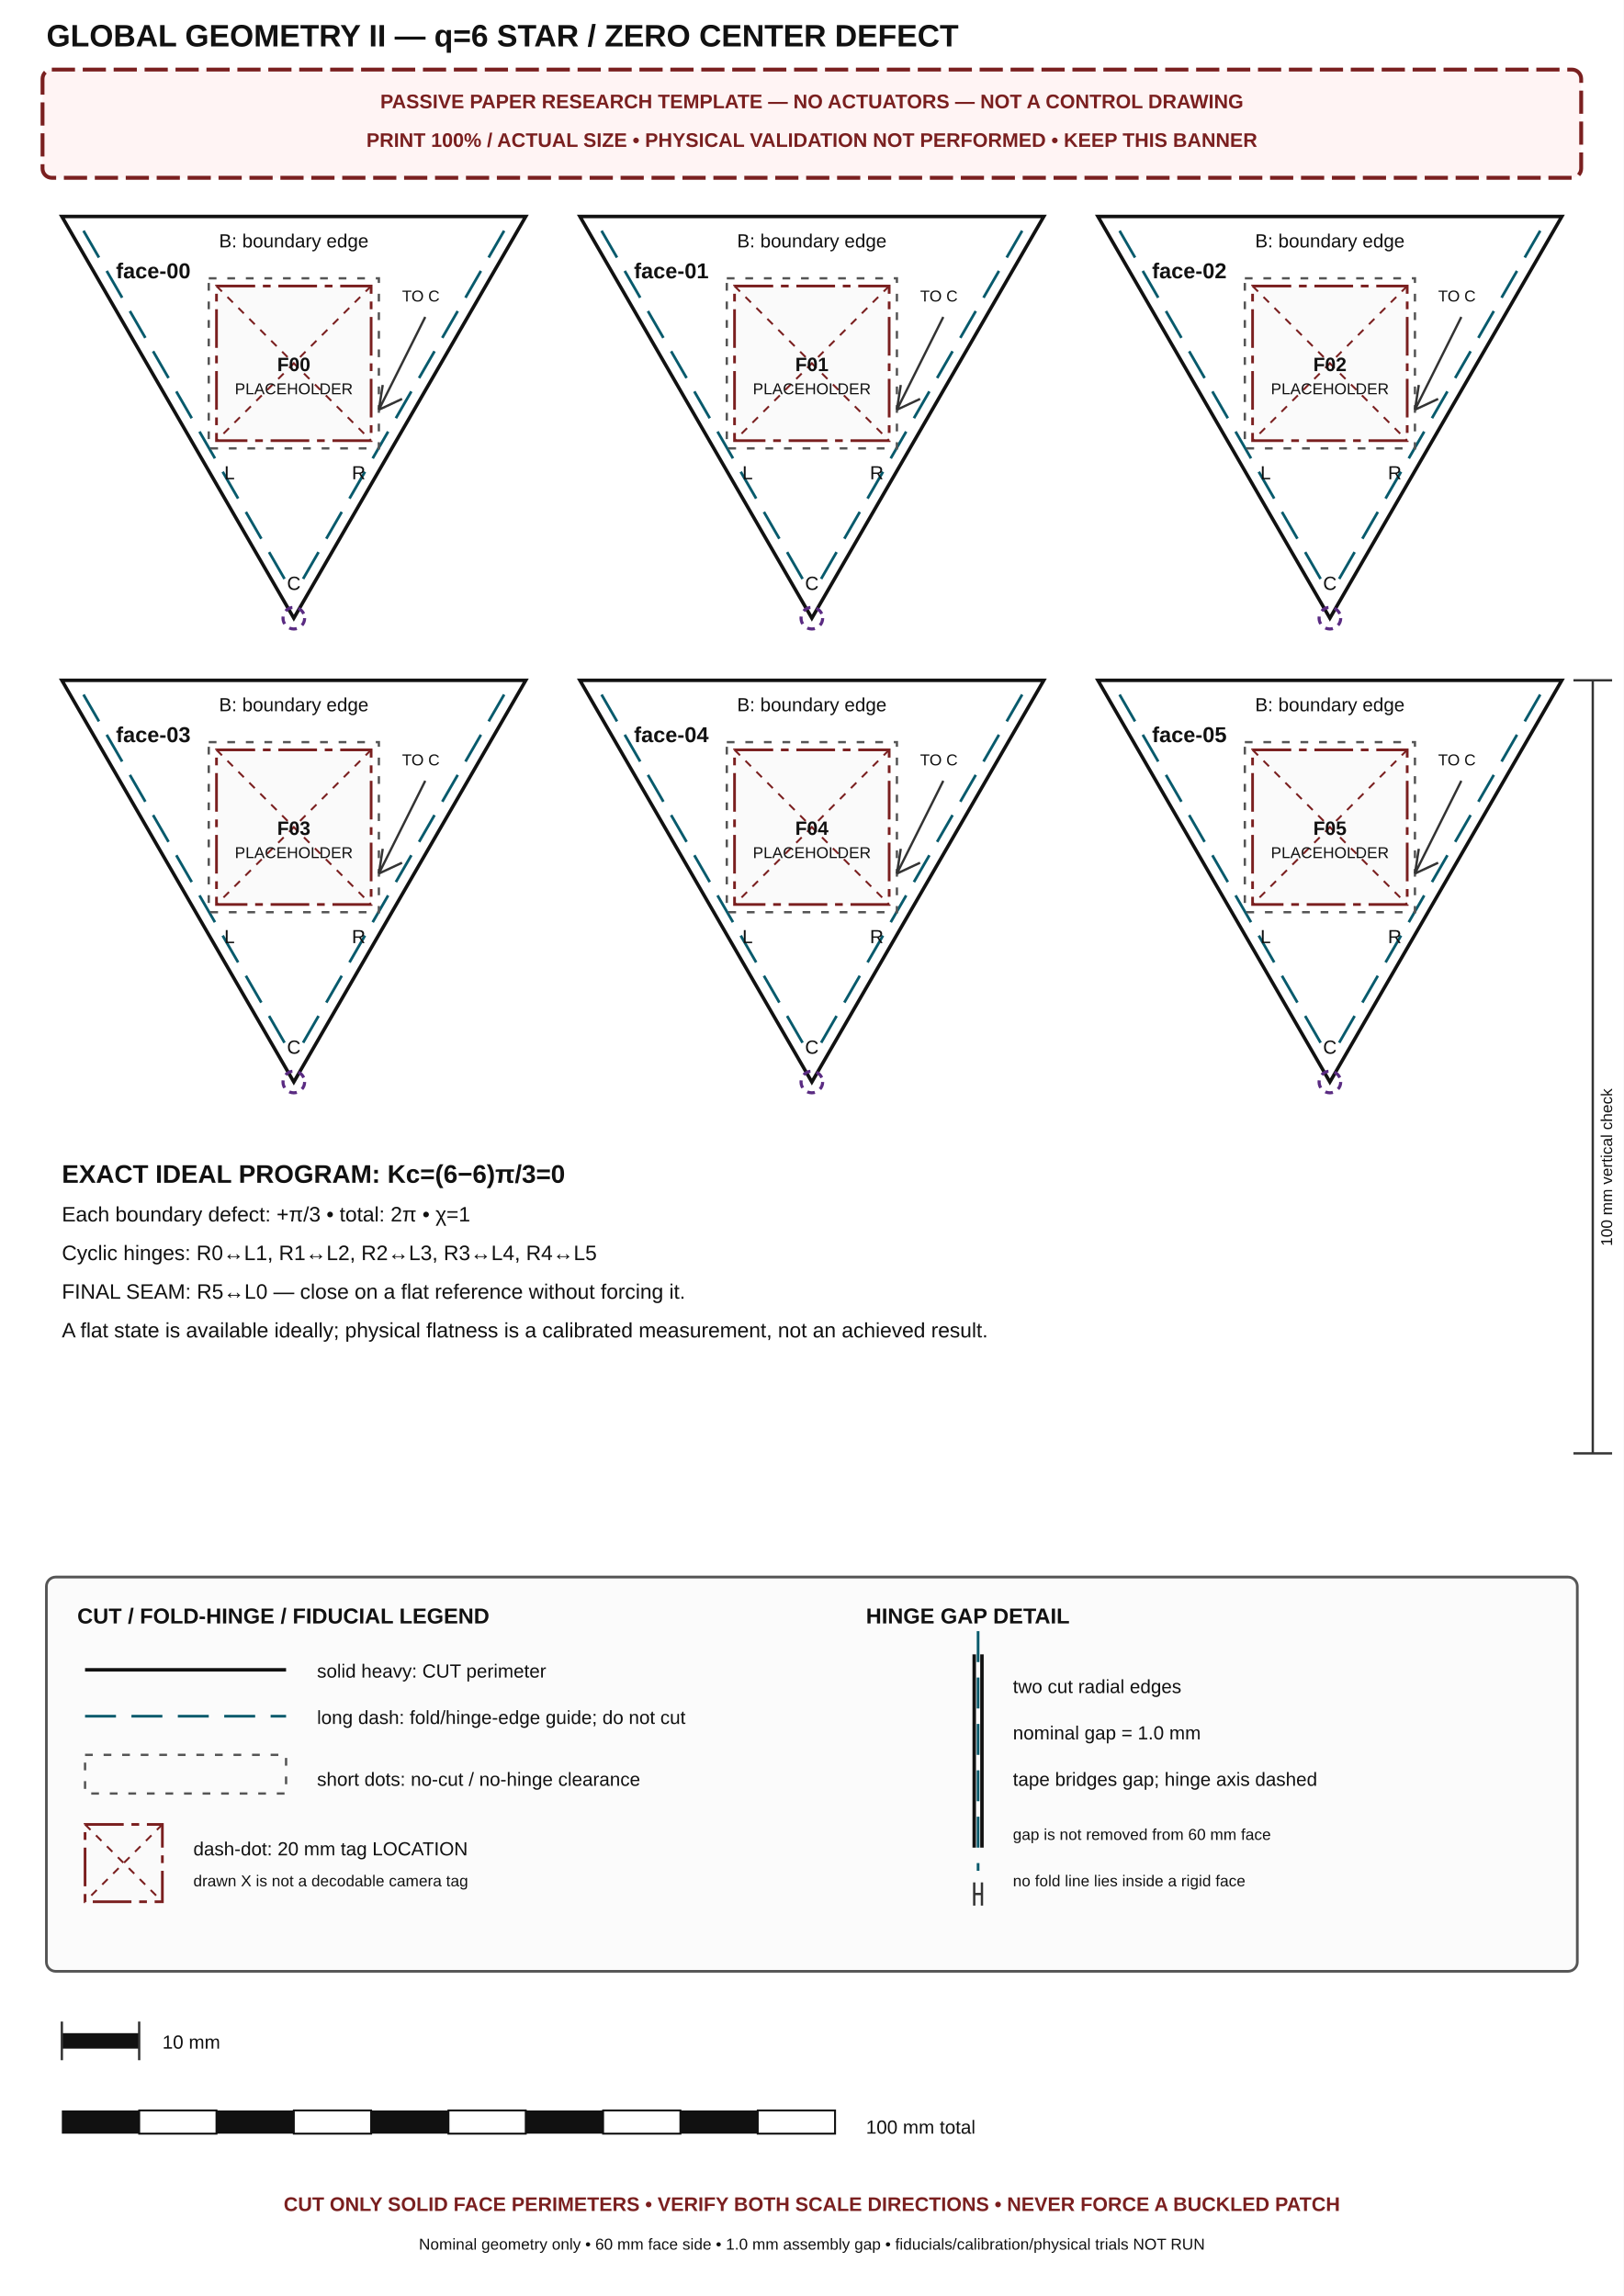
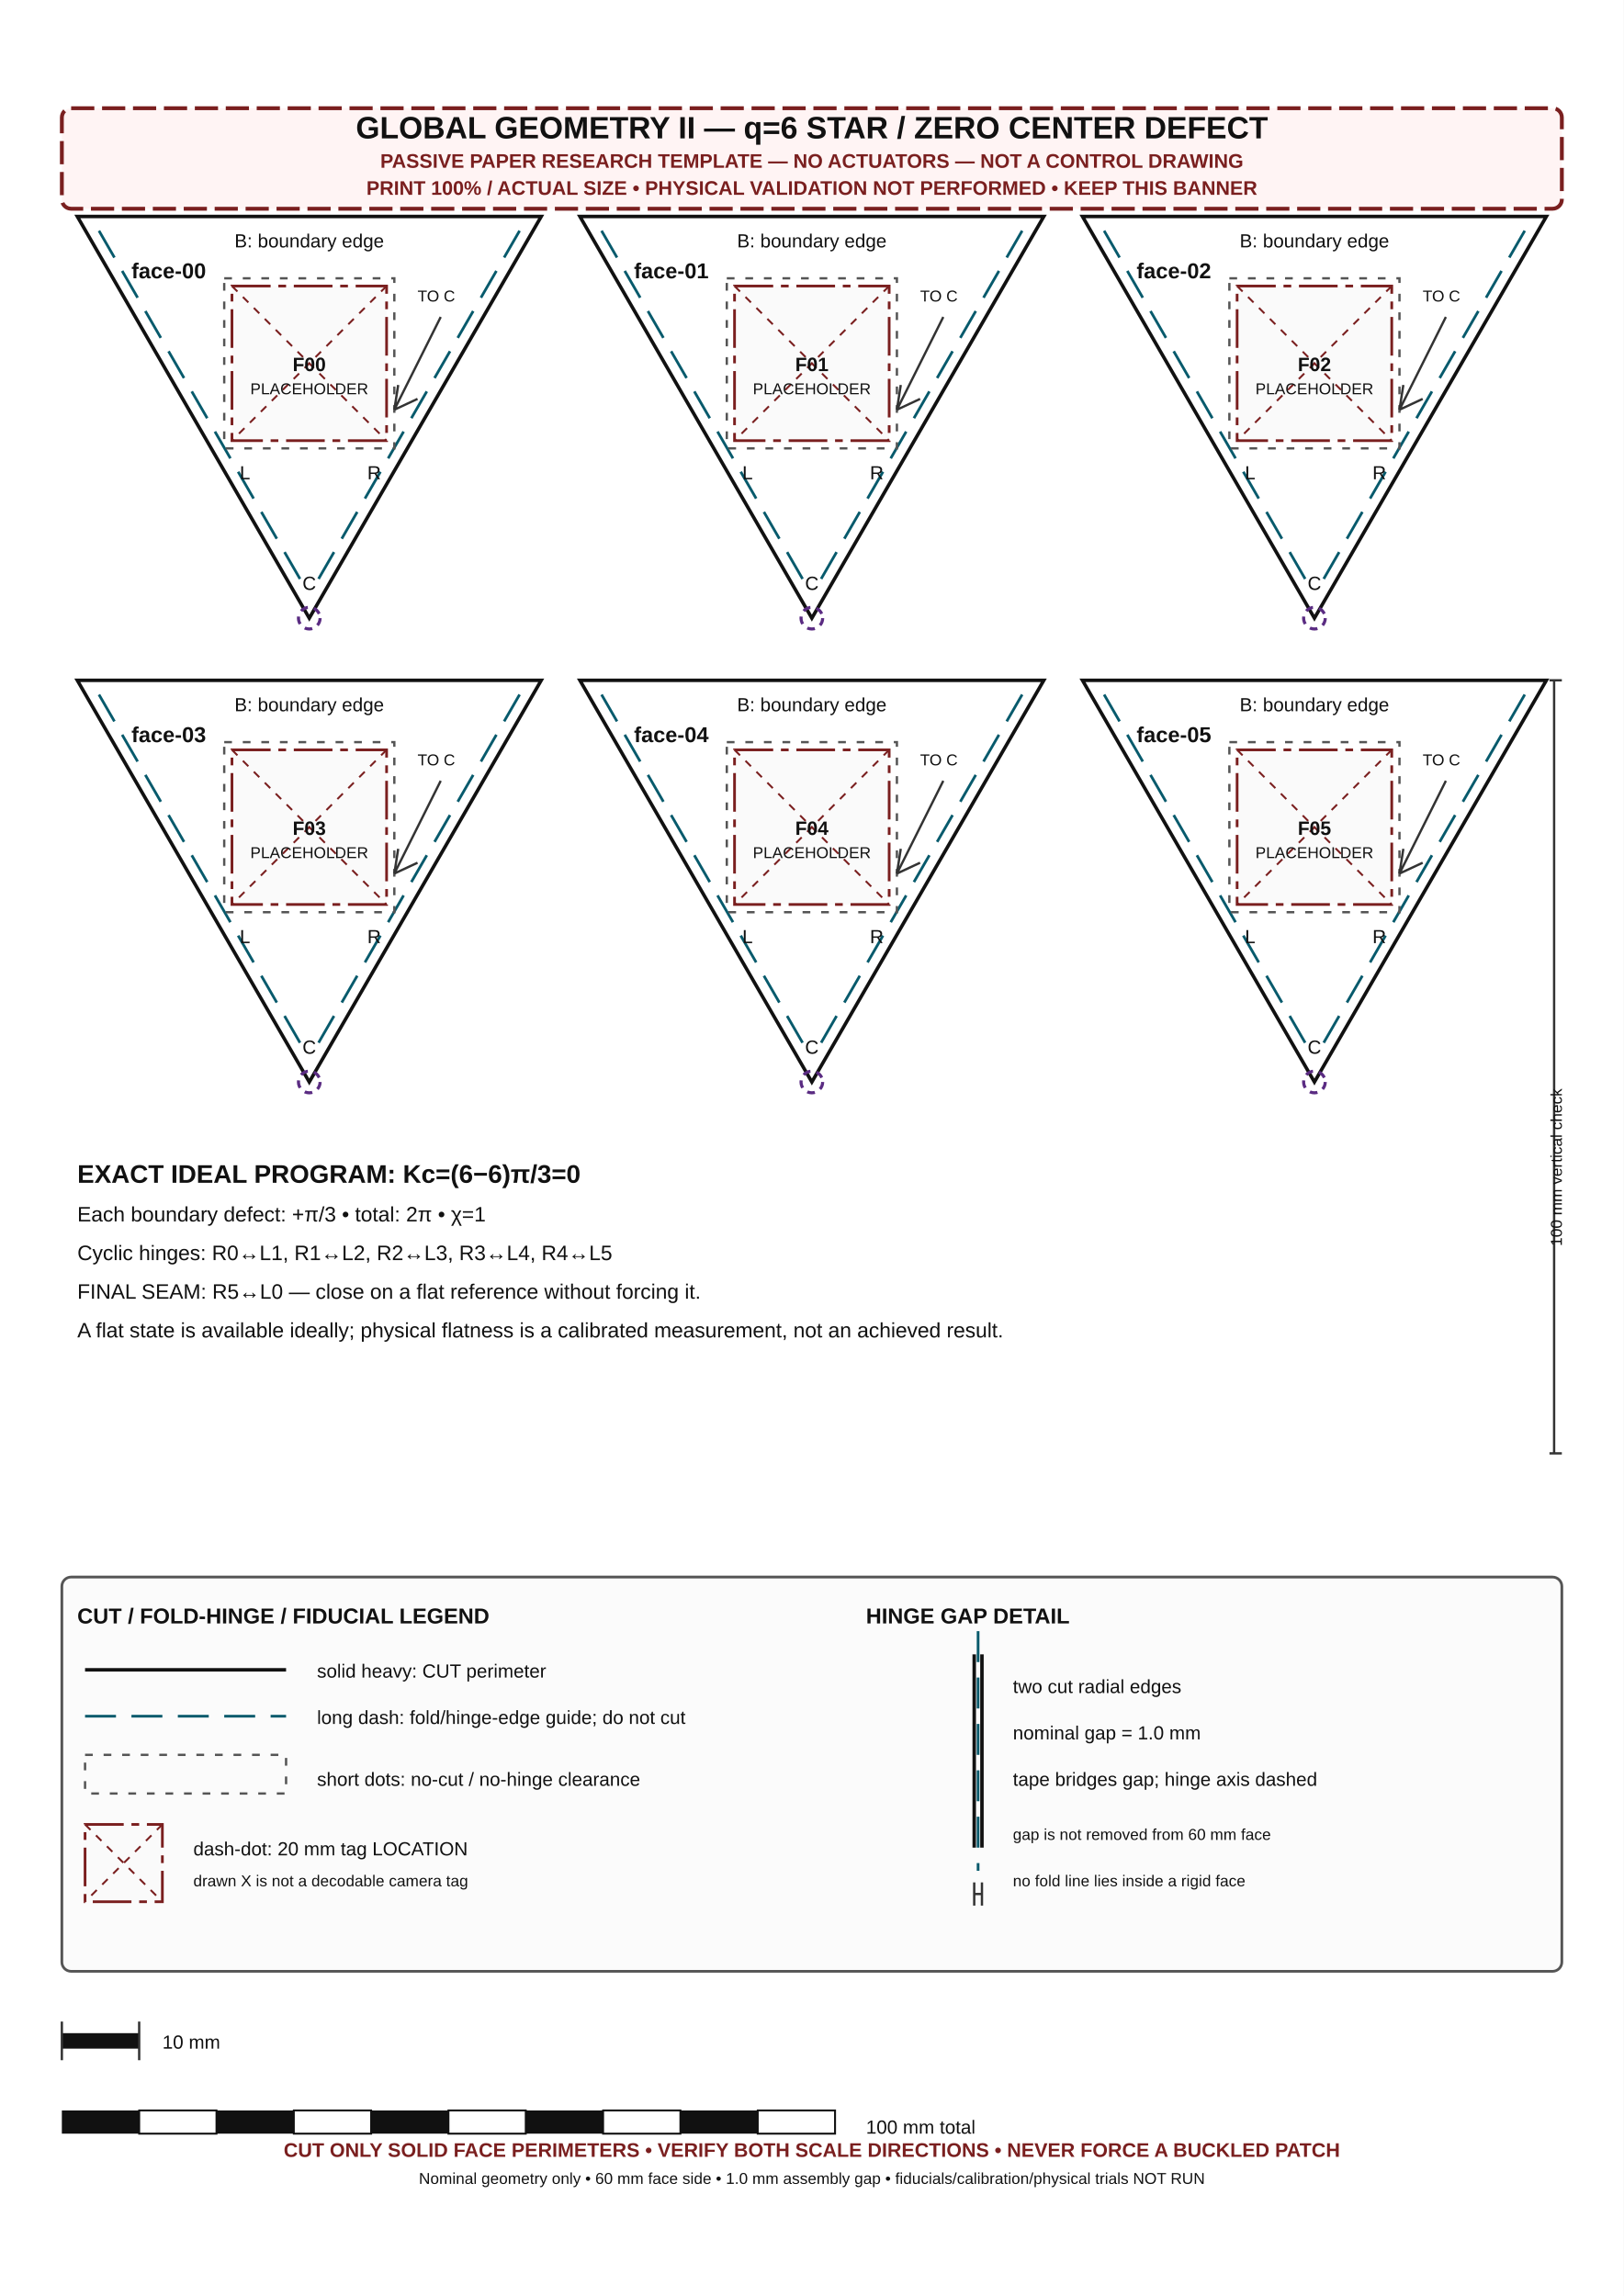
- <svg xmlns="http://www.w3.org/2000/svg" width="210mm" height="297mm" viewBox="0 0 210 297" role="img" aria-labelledby="title desc" data-design="ggii-q-star" data-q="6" data-units="mm" data-page="A4-portrait" data-nominal-side-mm="60" data-hinge-gap-mm="1.0" data-physical-validation="NOT_RUN">
+ <svg xmlns="http://www.w3.org/2000/svg" width="210mm" height="297mm" viewBox="0 0 210 297" role="img" aria-labelledby="title desc" data-design="ggii-q-star" data-q="6" data-units="mm" data-page="A4-portrait" data-nominal-side-mm="60" data-layout-revision="printer-safe-v2" data-required-printable-box-mm="7.75 13.75 202.25 283.25" data-hinge-gap-mm="1.0" data-physical-validation="NOT_RUN">
  <defs>
    <style>
      text { font-family: Arial, Helvetica, sans-serif; fill: #111; }
      .cut { fill: #fff; stroke: #111; stroke-width: .45; }
      .hinge { fill: none; stroke: #075a6c; stroke-width: .35; stroke-dasharray: 4 2; }
      .no-cut { fill: none; stroke: #555; stroke-width: .3; stroke-dasharray: 1 1.4; }
      .fiducial { fill: #fafafa; stroke: #7a1f1f; stroke-width: .35; stroke-dasharray: 5 1 1 1; }
      .fid-cross { fill: none; stroke: #7a1f1f; stroke-width: .25; stroke-dasharray: 1 1; }
      .center { fill: none; stroke: #5a2b82; stroke-width: .4; stroke-dasharray: 1 .8; }
      .guide { fill: none; stroke: #333; stroke-width: .3; }
      .small { font-size: 2.45px; }
      .tiny { font-size: 2.05px; }
      .face-id { font-size: 2.8px; font-weight: 700; }
      .fid-id { font-size: 2.5px; font-weight: 700; text-anchor: middle; }
      .heading { font-size: 4px; font-weight: 700; }
      .subheading { font-size: 2.7px; }
      .warning { font-size: 2.55px; font-weight: 700; fill: #7a1f1f; text-anchor: middle; }
      .formula { font-size: 3.3px; font-weight: 700; }
      .bar { fill: #111; stroke: none; }
      .bar-light { fill: #fff; stroke: #111; stroke-width: .25; }
    </style>
    <g id="nominal-face">
      <polygon class="cut" data-role="cut-perimeter" data-side-mm="60" points="0,0 60,0 30,51.962" />
      <line class="hinge" data-role="left-hinge-guide" x1="2.799" y1="1.848" x2="29.799" y2="48.613" />
      <line class="hinge" data-role="right-hinge-guide" x1="57.201" y1="1.848" x2="30.201" y2="48.613" />
      <rect class="no-cut" data-role="fiducial-clearance" x="19" y="8" width="22" height="22" />
      <rect class="fiducial" data-role="fiducial-location" x="20" y="9" width="20" height="20" />
      <path class="fid-cross" d="M20,9 L40,29 M40,9 L20,29" />
      <circle class="center" data-role="identified-center-corner" cx="30" cy="51.962" r="1.4" />
      <path class="guide" data-role="orientation-arrow" d="M47,13 L41,25 M41,25 L41.5,21.8 M41,25 L44,23.6" />
      <text class="small" x="30" y="4" text-anchor="middle">B: boundary edge</text>
      <text class="small" x="21" y="34">L</text>
      <text class="small" x="37.5" y="34">R</text>
      <text class="tiny" x="44" y="11">TO C</text>
      <text class="small" x="30" y="48.3" text-anchor="middle">C</text>
    </g>
  </defs>
  <rect id="page-background" x="0" y="0" width="210" height="297" fill="#fff" />
-   <text class="heading" x="6" y="6">GLOBAL GEOMETRY II — q=6 STAR / ZERO CENTER DEFECT</text>
-   <rect x="5.5" y="9" width="199" height="14" rx="1.2" fill="#fff4f4" stroke="#7a1f1f" stroke-width=".5" stroke-dasharray="3 1" />
-   <text class="warning" x="105" y="14">PASSIVE PAPER RESEARCH TEMPLATE — NO ACTUATORS — NOT A CONTROL DRAWING</text>
-   <text class="warning" x="105" y="19">PRINT 100% / ACTUAL SIZE • PHYSICAL VALIDATION NOT PERFORMED • KEEP THIS BANNER</text>
-   <g id="face-00" transform="translate(8 28)" data-face-id="face-00" data-marker-location-id="F00" data-nominal-side-mm="60">
+   <rect data-role="print-safe-header" x="8" y="14" width="194" height="13" rx="1.2" fill="#fff4f4" stroke="#7a1f1f" stroke-width=".5" stroke-dasharray="3 1" />
+   <text class="heading" x="105" y="17.9" text-anchor="middle">GLOBAL GEOMETRY II — q=6 STAR / ZERO CENTER DEFECT</text>
+   <text class="warning" x="105" y="21.7">PASSIVE PAPER RESEARCH TEMPLATE — NO ACTUATORS — NOT A CONTROL DRAWING</text>
+   <text class="warning" x="105" y="25.2">PRINT 100% / ACTUAL SIZE • PHYSICAL VALIDATION NOT PERFORMED • KEEP THIS BANNER</text>
+   <g id="face-00" transform="translate(10 28)" data-face-id="face-00" data-marker-location-id="F00" data-nominal-side-mm="60">
    <use href="#nominal-face" />
    <text class="face-id" x="7" y="8">face-00</text>
    <text class="fid-id" x="30" y="20">F00</text>
    <text class="tiny" x="30" y="23" text-anchor="middle">PLACEHOLDER</text>
  </g>
  <g id="face-01" transform="translate(75 28)" data-face-id="face-01" data-marker-location-id="F01" data-nominal-side-mm="60">
    <use href="#nominal-face" />
    <text class="face-id" x="7" y="8">face-01</text>
    <text class="fid-id" x="30" y="20">F01</text>
    <text class="tiny" x="30" y="23" text-anchor="middle">PLACEHOLDER</text>
  </g>
-   <g id="face-02" transform="translate(142 28)" data-face-id="face-02" data-marker-location-id="F02" data-nominal-side-mm="60">
+   <g id="face-02" transform="translate(140 28)" data-face-id="face-02" data-marker-location-id="F02" data-nominal-side-mm="60">
    <use href="#nominal-face" />
    <text class="face-id" x="7" y="8">face-02</text>
    <text class="fid-id" x="30" y="20">F02</text>
    <text class="tiny" x="30" y="23" text-anchor="middle">PLACEHOLDER</text>
  </g>
-   <g id="face-03" transform="translate(8 88)" data-face-id="face-03" data-marker-location-id="F03" data-nominal-side-mm="60">
+   <g id="face-03" transform="translate(10 88)" data-face-id="face-03" data-marker-location-id="F03" data-nominal-side-mm="60">
    <use href="#nominal-face" />
    <text class="face-id" x="7" y="8">face-03</text>
    <text class="fid-id" x="30" y="20">F03</text>
    <text class="tiny" x="30" y="23" text-anchor="middle">PLACEHOLDER</text>
  </g>
  <g id="face-04" transform="translate(75 88)" data-face-id="face-04" data-marker-location-id="F04" data-nominal-side-mm="60">
    <use href="#nominal-face" />
    <text class="face-id" x="7" y="8">face-04</text>
    <text class="fid-id" x="30" y="20">F04</text>
    <text class="tiny" x="30" y="23" text-anchor="middle">PLACEHOLDER</text>
  </g>
-   <g id="face-05" transform="translate(142 88)" data-face-id="face-05" data-marker-location-id="F05" data-nominal-side-mm="60">
+   <g id="face-05" transform="translate(140 88)" data-face-id="face-05" data-marker-location-id="F05" data-nominal-side-mm="60">
    <use href="#nominal-face" />
    <text class="face-id" x="7" y="8">face-05</text>
    <text class="fid-id" x="30" y="20">F05</text>
    <text class="tiny" x="30" y="23" text-anchor="middle">PLACEHOLDER</text>
  </g>
-   <g id="program-note" transform="translate(8 153)">
+   <g id="program-note" transform="translate(10 153)">
    <text class="formula" x="0" y="0">EXACT IDEAL PROGRAM: Kc=(6−6)π/3=0</text>
    <text class="subheading" x="0" y="5">Each boundary defect: +π/3 • total: 2π • χ=1</text>
    <text class="subheading" x="0" y="10">Cyclic hinges: R0↔L1, R1↔L2, R2↔L3, R3↔L4, R4↔L5</text>
    <text class="subheading" x="0" y="15">FINAL SEAM: R5↔L0 — close on a flat reference without forcing it.</text>
    <text class="subheading" x="0" y="20">A flat state is available ideally; physical flatness is a calibrated measurement, not an achieved result.</text>
  </g>
-   <line class="guide" data-role="vertical-100mm-scale" data-length-mm="100" x1="206" y1="88" x2="206" y2="188" />
-   <line class="guide" x1="203.5" y1="88" x2="208.5" y2="88" />
-   <line class="guide" x1="203.5" y1="188" x2="208.5" y2="188" />
-   <text class="tiny" transform="translate(208.5 151) rotate(-90)" text-anchor="middle">100 mm vertical check</text>
+   <line class="guide" data-role="vertical-100mm-scale" data-length-mm="100" x1="201" y1="88" x2="201" y2="188" />
+   <line class="guide" x1="200.4" y1="88" x2="202" y2="88" />
+   <line class="guide" x1="200.4" y1="188" x2="202" y2="188" />
+   <text class="tiny" transform="translate(202 151) rotate(-90)" text-anchor="middle">100 mm vertical check</text>
  <g id="legend">
-     <rect x="6" y="204" width="198" height="51" rx="1.2" fill="#fbfbfb" stroke="#555" stroke-width=".35" />
+     <rect data-role="print-safe-legend" x="8" y="204" width="194" height="51" rx="1.2" fill="#fbfbfb" stroke="#555" stroke-width=".35" />
    <text class="face-id" x="10" y="210">CUT / FOLD-HINGE / FIDUCIAL LEGEND</text>
    <line class="cut" x1="11" y1="216" x2="37" y2="216" />
    <text class="small" x="41" y="217">solid heavy: CUT perimeter</text>
    <line class="hinge" x1="11" y1="222" x2="37" y2="222" />
    <text class="small" x="41" y="223">long dash: fold/hinge-edge guide; do not cut</text>
    <rect class="no-cut" x="11" y="227" width="26" height="5" />
    <text class="small" x="41" y="231">short dots: no-cut / no-hinge clearance</text>
    <rect class="fiducial" x="11" y="236" width="10" height="10" />
    <path class="fid-cross" d="M11,236 L21,246 M21,236 L11,246" />
    <text class="small" x="25" y="240">dash-dot: 20 mm tag LOCATION</text>
    <text class="tiny" x="25" y="244">drawn X is not a decodable camera tag</text>
    <text class="face-id" x="112" y="210">HINGE GAP DETAIL</text>
    <line class="cut" x1="126" y1="214" x2="126" y2="239" />
    <line class="cut" x1="127" y1="214" x2="127" y2="239" />
    <line class="hinge" x1="126.5" y1="211" x2="126.5" y2="242" />
    <line class="guide" x1="126" y1="245" x2="127" y2="245" />
    <line class="guide" x1="126" y1="243.5" x2="126" y2="246.5" />
    <line class="guide" x1="127" y1="243.5" x2="127" y2="246.5" />
    <text class="small" x="131" y="219">two cut radial edges</text>
    <text class="small" x="131" y="225">nominal gap = 1.0 mm</text>
    <text class="small" x="131" y="231">tape bridges gap; hinge axis dashed</text>
    <text class="tiny" x="131" y="238">gap is not removed from 60 mm face</text>
    <text class="tiny" x="131" y="244">no fold line lies inside a rigid face</text>
  </g>
  <g id="horizontal-scale-bars" data-role="horizontal-100mm-scale" data-length-mm="100" data-start-x-mm="8" data-end-x-mm="108">
    <rect class="bar" data-role="horizontal-10mm-scale" data-length-mm="10" x="8" y="263" width="10" height="2" />
    <line class="guide" x1="8" y1="261.5" x2="8" y2="266.5" />
    <line class="guide" x1="18" y1="261.5" x2="18" y2="266.5" />
    <text class="small" x="21" y="265">10 mm</text>
    <rect class="bar" x="8" y="273" width="10" height="3" />
    <rect class="bar-light" x="18" y="273" width="10" height="3" />
    <rect class="bar" x="28" y="273" width="10" height="3" />
    <rect class="bar-light" x="38" y="273" width="10" height="3" />
    <rect class="bar" x="48" y="273" width="10" height="3" />
    <rect class="bar-light" x="58" y="273" width="10" height="3" />
    <rect class="bar" x="68" y="273" width="10" height="3" />
    <rect class="bar-light" x="78" y="273" width="10" height="3" />
    <rect class="bar" x="88" y="273" width="10" height="3" />
    <rect class="bar-light" x="98" y="273" width="10" height="3" />
    <text class="small" x="112" y="276">100 mm total</text>
  </g>
-   <text class="warning" x="105" y="286">CUT ONLY SOLID FACE PERIMETERS • VERIFY BOTH SCALE DIRECTIONS • NEVER FORCE A BUCKLED PATCH</text>
-   <text class="tiny" x="105" y="291" text-anchor="middle">Nominal geometry only • 60 mm face side • 1.0 mm assembly gap • fiducials/calibration/physical trials NOT RUN</text>
+   <text class="warning" x="105" y="279">CUT ONLY SOLID FACE PERIMETERS • VERIFY BOTH SCALE DIRECTIONS • NEVER FORCE A BUCKLED PATCH</text>
+   <text class="tiny" x="105" y="282.5" text-anchor="middle">Nominal geometry only • 60 mm face side • 1.0 mm assembly gap • fiducials/calibration/physical trials NOT RUN</text>
</svg>
